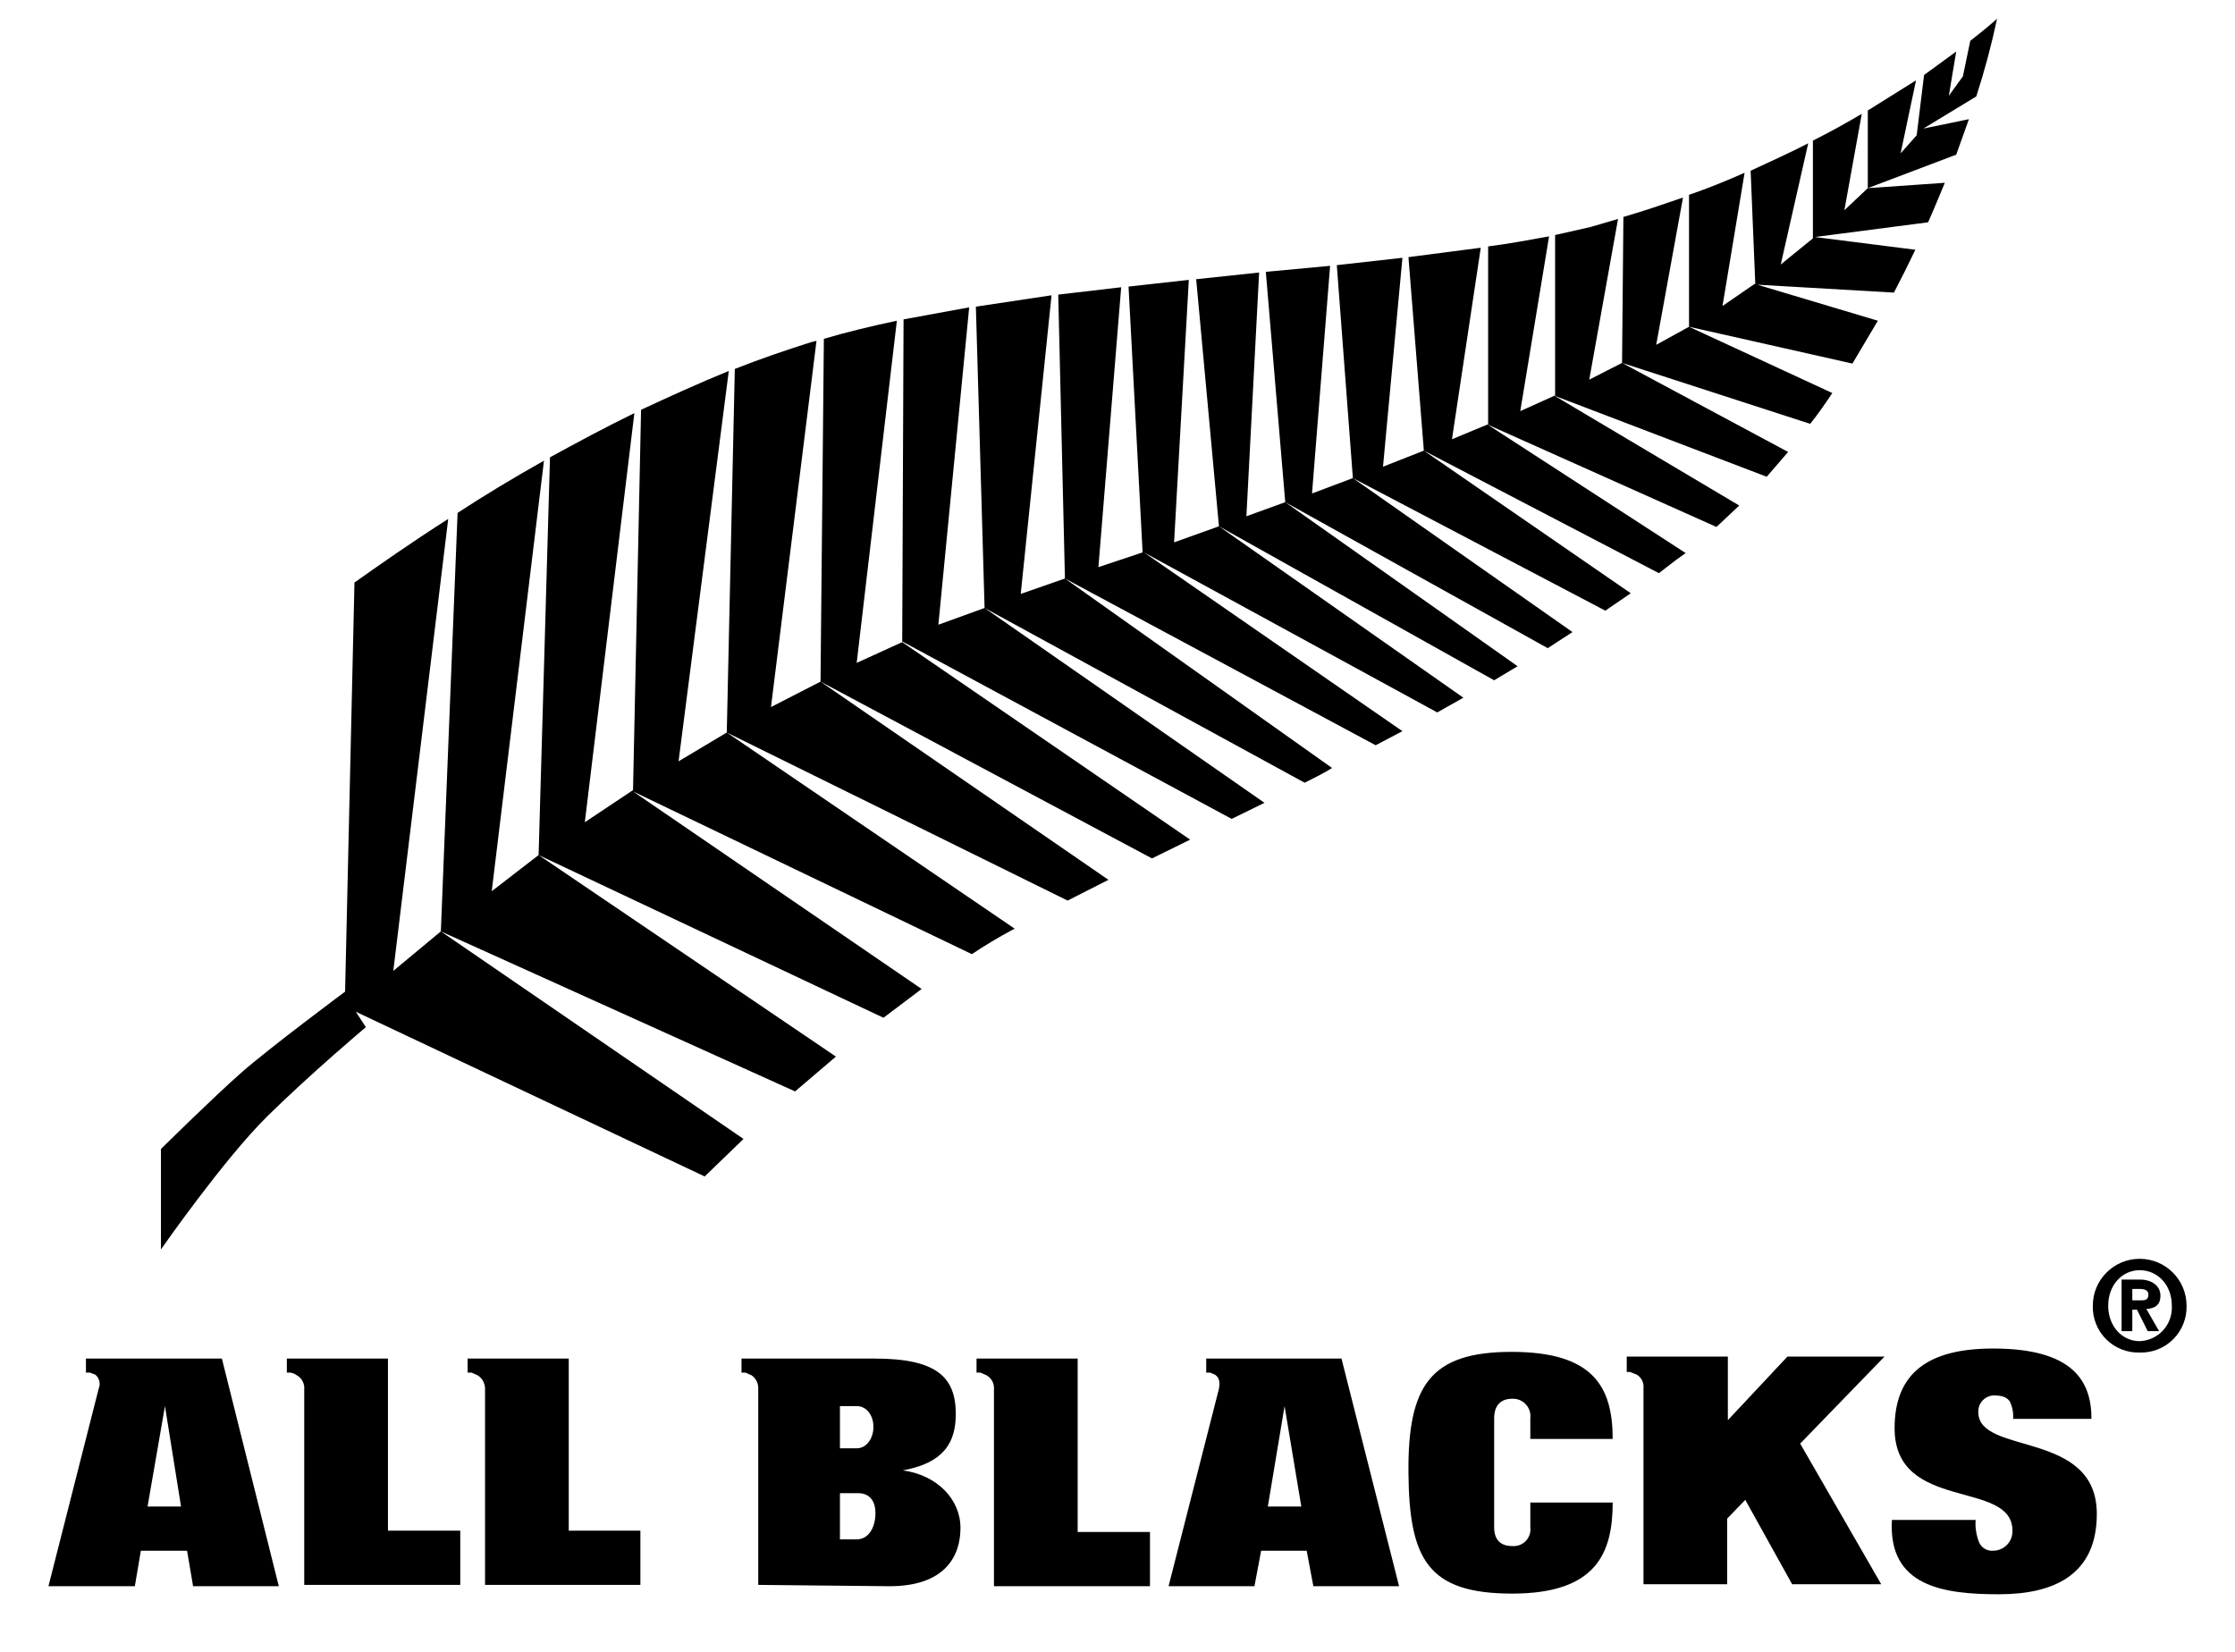
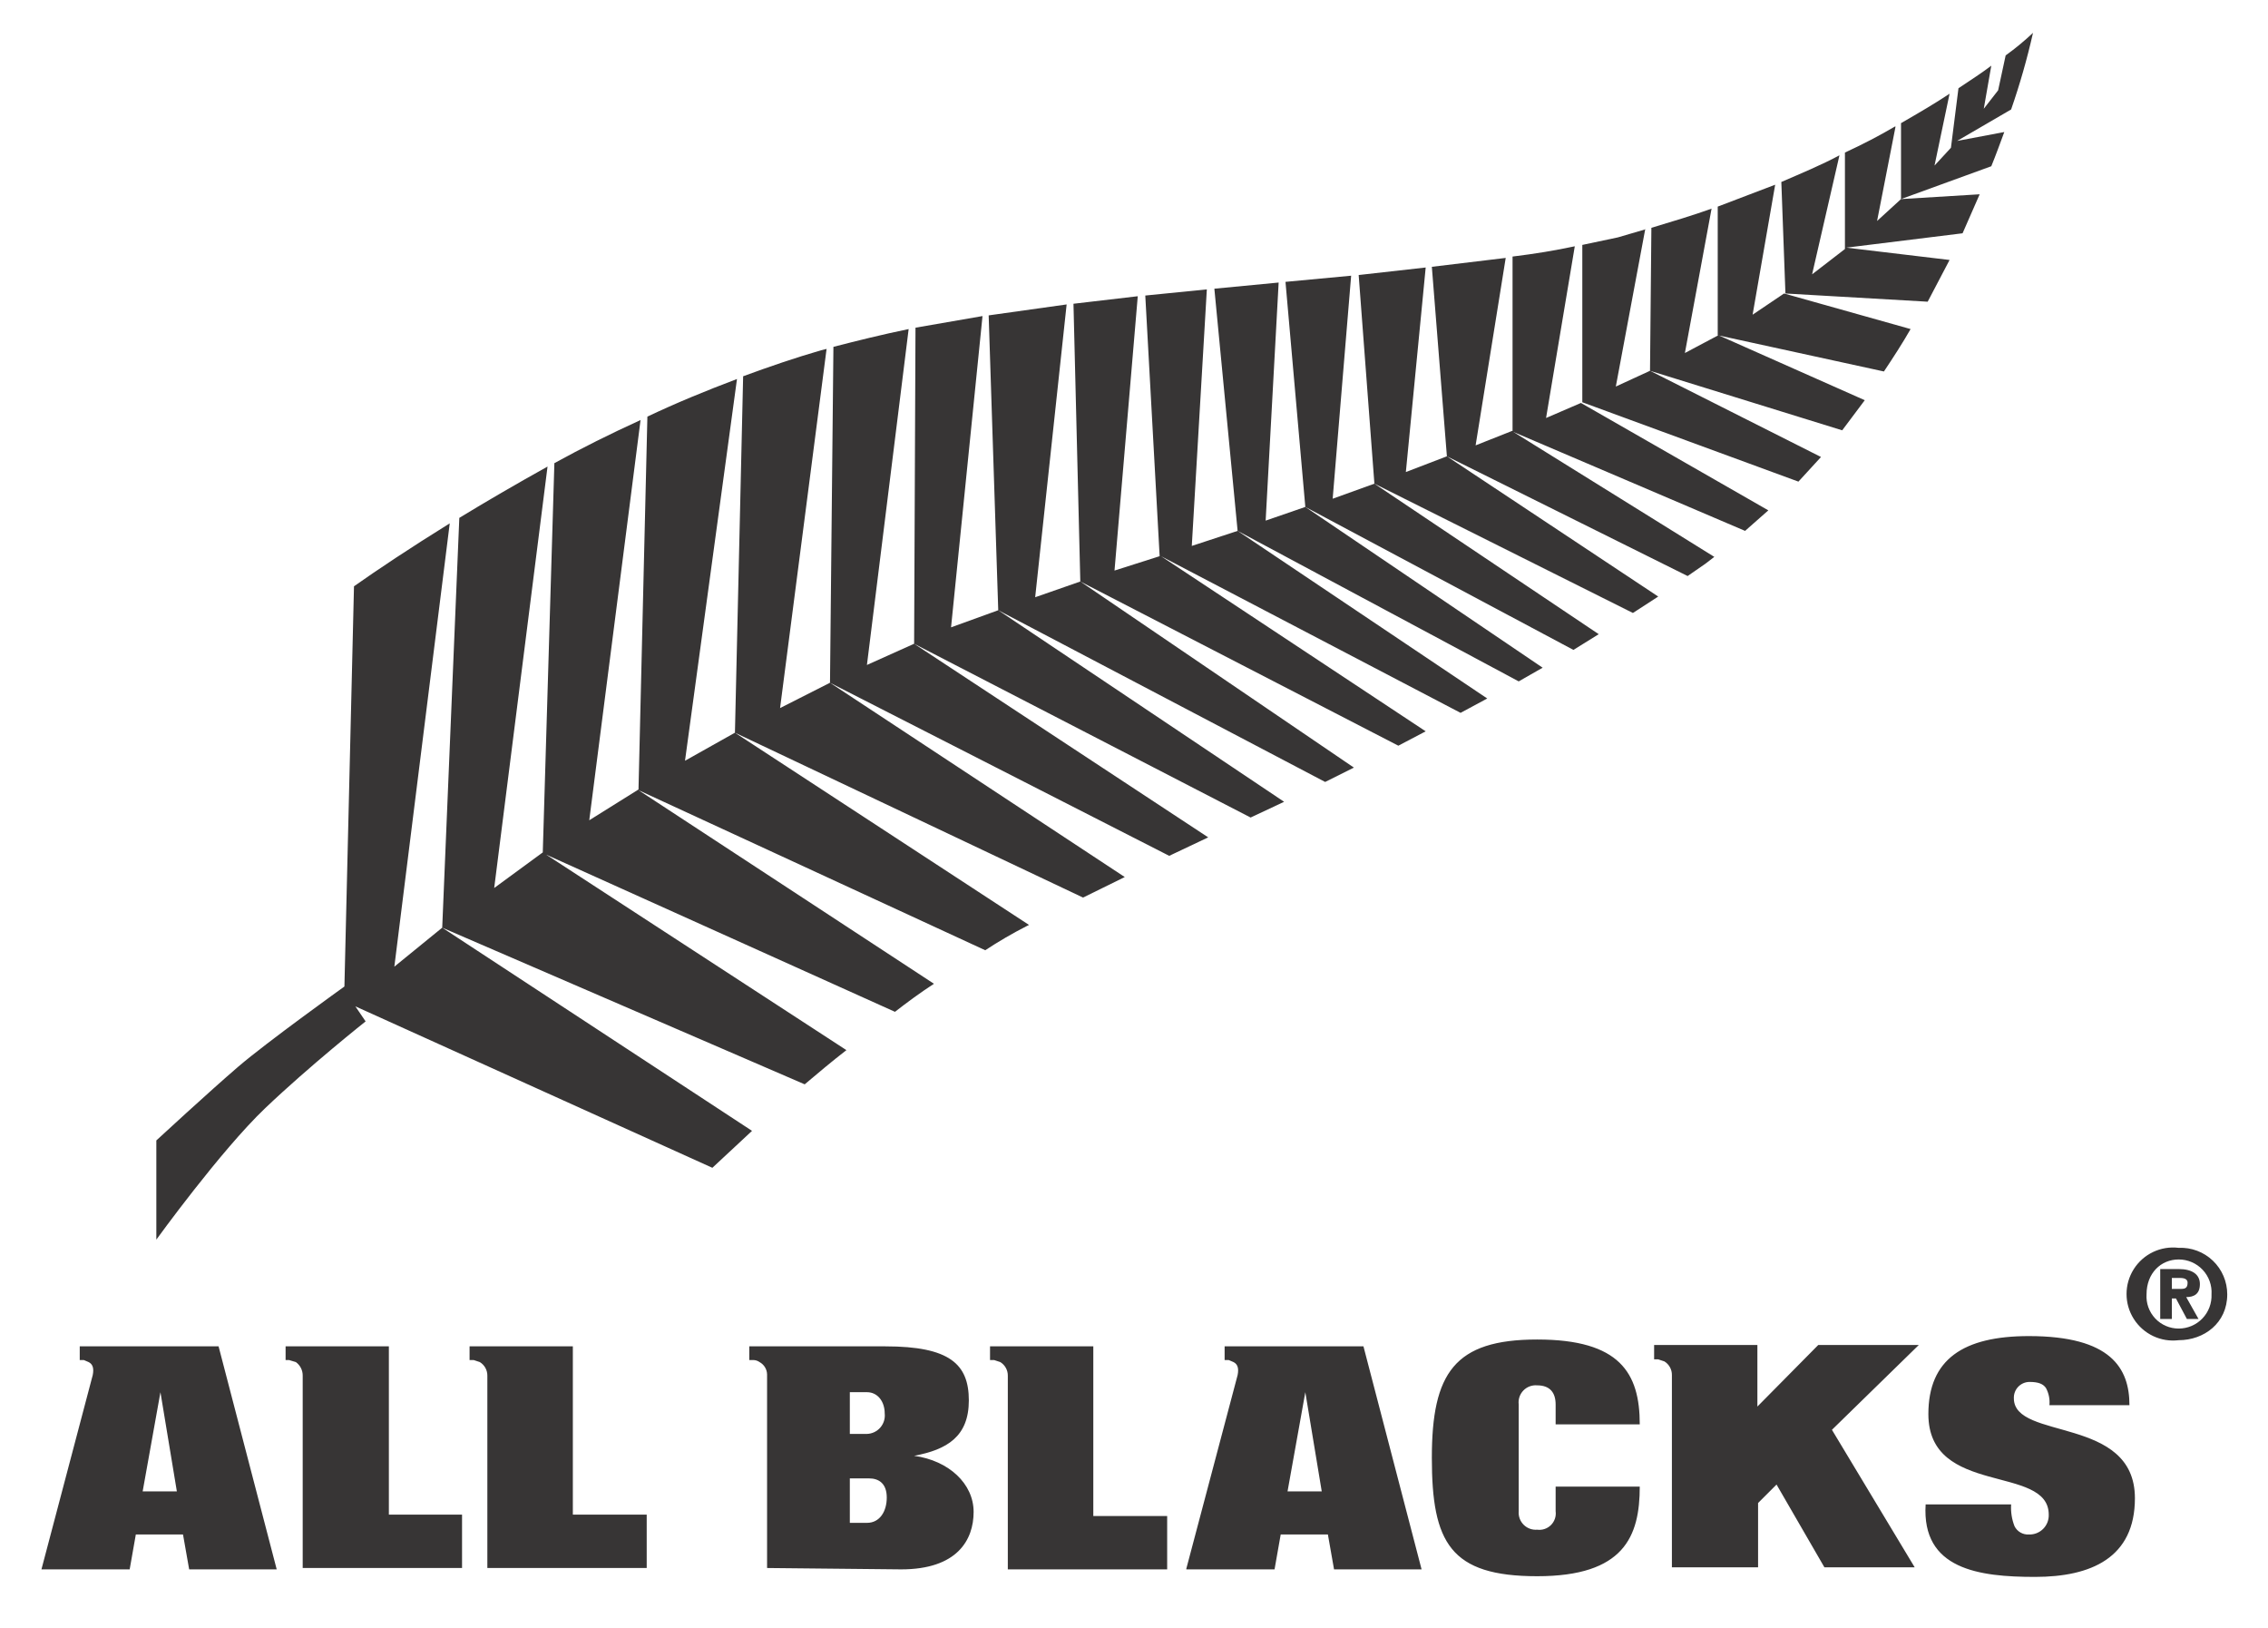
- <svg xmlns="http://www.w3.org/2000/svg" width="4.6in" height="3.4in" viewBox="0 0 329.3 246.7">
-   <path d="M154.8 44.1l-4.6 44.6 6.6-2.3 39.9 28.3c-1.3.8-2.7 1.5-4.1 2.2l-47.8-26.1-1.3-45 11.3-1.7m-23.1 3.8c-3.8.8-7.5 1.7-10.9 2.7l-.5 51.2 49.5 26.4 5.7-2.8-43-29.5-6.8 3.1 6-51.1m10.8-2l-9.8 1.8-.2 48.1 49.2 26.5 4.9-2.4-41.8-29.1-6.9 2.5 4.6-47.4m32.8-4.1l-9 1 2.1 39.7-6.6 2.2 3.4-41.8-9.4 1.1 1 42.4 46.4 24.9 4-2.1-38.6-26.7 43.8 23.9 3.9-2.2-36.5-25.6-6.7 2.4 2.2-39.2m10.5-1.1l-9.4 1 3.4 36.9 41.1 23 3.5-2.1L189.7 75l-5.8 2.1 1.9-36.4M64.7 77.5c-5.8 3.7-10.6 7.1-14 9.5l-1.4 61.1s-11.3 8.4-15.5 12.1-12 11.4-12 11.4v15s9.4-13.5 15.9-19.9 14.7-13.3 14.7-13.3l-1.5-2.3 52.1 24.6 5.8-5.6-45.2-31-7.1 5.9 8.2-67.5M79 68.8q-7.1 4-12.9 7.8l-2.5 62.5 52.9 23.9 6.1-5.2-44.4-30.1-7 5.4L79 68.8m117.4-29.1l-9.6.9 2.9 34.4 39.2 21.8 3.7-2.4-32.8-23-6.1 2.3 2.7-34m-76.7 11.2l-.8.2c-3.8 1.2-7.6 2.5-11.4 4l-1.2 54.3 50.9 25.1 6.1-3.1-43-29.6-7.4 3.8 6.8-54.7m-13.1 4.5c-4.4 1.8-8.8 3.8-13.1 5.8L92.3 118l-7.2 4.8 7.4-61.1c-4.3 2.1-8.6 4.4-12.6 6.6l-1.7 59.4 51.5 24.3 5.7-4.3-43.1-29.5 50.6 24.3q3-2 6-3.6l.4-.2-43-29.3-7.2 4.3 7.5-58.3m151.7-29.6c-2.7 1.2-5.4 2.3-8.3 3.3v19.7l24.4 5.5 3.8-6.4-18.4-5.5-4.8 3.3 3.3-19.9m-9.2 3.7c-2.9 1-5.8 2-8.9 2.9l-.2 21.8 28.1 9.1c1.2-1.5 2.3-3.1 3.3-4.6L250 48.8l-4.9 2.7 4-22M275.8 17c-2.2 1.3-4.7 2.7-7.3 4v14.6l-4.8 3.9 4.1-18.1c-2.7 1.4-5.6 2.7-8.6 4.1l.7 17 20.7 1.2c1.1-2.1 2.2-4.3 3.2-6.4l-15-1.9 16.9-2.2c.9-2 1.7-4 2.5-5.9l-11.5.8-3.5 3.3 2.6-14.4m-36.4 15.7l-4.1 1.2-5.3 1.2v24h-.1l31.7 12.1 3.2-3.7L240 54.2l-4.9 2.5 4.3-24M296 2.8s-1.3 1.2-4 3.3l-1.1 5.3-2.1 2.9 1.1-6.6-4.8 3.5-1.1 9-2.4 2.7 2.3-10.9-7.2 4.5v11.6l13.2-5 1.9-5.3-6.8 1.4 7.9-4.8A115.1 115.1 0 0 0 296 2.8m-88.8 35.7l-9.8 1.1 2.4 31.8 37.7 19.8 3.8-2.6-30.9-21.3-6.1 2.4 2.9-31.2m11.7-1.5l-10.8 1.4 2.3 28.9 35.1 18.3 2.6-2 1.4-1-29.6-19.2-5.3 2.2 4.3-28.6m10.2-1.7c-2.8.5-5.9 1.1-9.1 1.5v26.6h-.1l34.2 15.3 3.4-3.2-27.6-16.4-5.1 2.3 4.3-26.1" />
-   <path fill-rule="evenodd" d="M316.2 195.6h.7l1.6 3.2h1.7l-1.9-3.3c1.3-.1 2.1-.6 2.1-2s-1.2-2.4-3.1-2.4h-2.7v7.7h1.6m0-4.6v-1.7h1.1c.5 0 1.3.1 1.3.8s-.3.9-1 .9zm1.1 7.8a6.8 6.8 0 0 0 7-7 7 7 0 1 0-14 0 6.8 6.8 0 0 0 7 7zm4.8-7a5 5 0 0 1-4.8 5.3c-2.6 0-4.7-2.2-4.7-5.3s2.1-5.3 4.7-5.3 4.8 2.1 4.8 5.3" />
-   <path d="M238.6 214.9h-12.3v-3.1a2.6 2.6 0 0 0-2.7-2.9c-1.9 0-2.7 1.2-2.7 2.9v16.3c0 1.7.8 2.8 2.7 2.8a2.5 2.5 0 0 0 2.7-2.8v-3.7h12.3c0 7.5-2.4 13.6-15 13.6s-15.4-5.1-15.5-18.1 3.3-18 15.4-18 15.1 5.1 15.1 13m-108 22c8.2 0 10.6-4.4 10.6-8.7s-3.5-7.9-8.6-8.6c4.7-.9 7.9-2.9 7.9-8.4s-2.8-8.3-12.1-8.3h-19.9v2.1h.6l.9.4a2.3 2.3 0 0 1 1 1.8v29.5zm-4.7-13.9c1.5 0 2.6.9 2.6 3s-1 3.9-2.8 3.9h-2.5V223zm-2.7-13h2.5c1.5 0 2.5 1.4 2.5 3.1s-1 3.2-2.5 3.2h-2.5V210m23 26.9h23.3v-8.1h-10.8v-25.9h-15.1v2.1h.6l.9.4a2.2 2.2 0 0 1 1.1 2.1v29.2m-103 0h23.3v-8.1H55.7v-25.7H40.6v2.1h.6a2.5 2.5 0 0 1 .9.4 2.2 2.2 0 0 1 1.1 2.1v29.2m27 0h23.2v-8.1H82.7v-25.7H67.6v2.1h.6l.9.4a2.4 2.4 0 0 1 1.1 2.1v29.2m239.9-24.8c0-5.6-2.7-10.5-14.7-10.5-9.6 0-14.7 3.6-14.7 11.9 0 12.6 17.6 7.6 17.6 15.3a2.9 2.9 0 0 1-2.9 3 2.1 2.1 0 0 1-2.1-1.3 7.6 7.6 0 0 1-.5-3.3h-12.5c-.6 10 7.8 11.1 16 11.1s14.6-2.9 14.6-12c0-12.6-17.7-8.7-17.7-15.2a2.4 2.4 0 0 1 2.3-2.5c1.3 0 2 .3 2.4.9a5 5 0 0 1 .5 2.6h11.7m-118 13.1h-5l2.5-15 2.5 15zm-19.8 11.9h12.8l1-5.3h6.8l1 5.3h12.8l-8.6-34h-20.2v2.1h.6l.7.3c.6.4.8 1 .6 2.1l-7.5 29.4M24.8 225h-5l2.6-15 2.4 15zM5 236.9h12.9l.9-5.3h6.9l.9 5.3h12.8l-8.5-34H10.6v2.1h.6l.8.3a1.8 1.8 0 0 1 .5 2.1L5 236.9m235.7-34.1v2.1h.5l1 .4a2.1 2.1 0 0 1 1 2v29.3h12.5v-9.8l2.7-2.8 7 12.6h13.3l-12.1-21 12.6-13h-14.5l-8.9 9.5v-9.5h-15.1" />
+ <svg xmlns="http://www.w3.org/2000/svg" width="4.6in" height="3.3in" viewBox="0 0 329.3 237.9">
+   <defs>
+     <clipPath id="a">
+       <path fill="none" d="M-29.5-77.6h388.3v388.33H-29.5z" />
+     </clipPath>
+   </defs>
+   <g fill="#373535" clip-path="url(#a)">
+     <path d="M154.8 44.5l-4.6 42.8 6.6-2.3 40 27.2-4.2 2.1-47.8-25.1-1.4-43.1 11.4-1.6m-23.1 3.6c-3.9.8-7.5 1.7-11 2.6l-.5 49.1 49.6 25.3 5.7-2.7-43-28.3-6.9 3.1 6.1-49.1m10.8-1.9l-9.8 1.7-.2 46.2 49.2 25.4 4.9-2.3-41.8-28-6.9 2.5 4.6-45.5m32.8-3.9l-9 .9 2.1 38.1-6.6 2.1 3.4-40.1-9.4 1.1 1 40.6 46.5 24 4-2.1-38.7-25.6 43.8 22.9 3.9-2.1-36.5-24.5-6.7 2.2 2.2-37.5m10.5-1l-9.4.9 3.4 35.4 41.1 22 3.5-2-34.7-23.5-5.8 2 1.9-34.8M64.6 76.5c-5.8 3.6-10.6 6.8-14 9.2l-1.4 58.5s-11.3 8.1-15.5 11.7-12 10.8-12 10.8v14.5s9.4-13 15.9-19.2 14.7-12.7 14.7-12.7l-1.5-2.2 52.2 23.6 5.8-5.4-45.3-29.7-7 5.7 8.1-64.8m14.3-8.3q-7 3.9-12.9 7.5l-2.5 59.9 53 22.9c1.9-1.6 3.9-3.3 6.1-5l-44.4-28.9-7.1 5.2 7.8-61.6m117.5-27.9l-9.6.9 2.9 32.9L228.9 95l3.7-2.3-32.8-22-6.1 2.2 2.7-32.6M119.7 51l-.8.2c-3.8 1.1-7.6 2.4-11.4 3.8l-1.2 52.1 50.9 24.1 6.1-3-43.1-28.4-7.3 3.7 6.8-52.5m-13.1 4.4c-4.5 1.7-8.9 3.5-13.1 5.5l-1.3 54.5-7.2 4.5 7.5-58.5q-6.6 3-12.6 6.3l-1.7 57 51.5 23.2c1.8-1.4 3.7-2.8 5.7-4.1l-43.2-28.3 50.7 23.4a62.1 62.1 0 0 1 6-3.5l.4-.2-43-28.1-7.3 4.1 7.6-55.8M258.4 27l-8.4 3.2V49l24.3 5.3c1.4-2.1 2.7-4.1 3.9-6.2l-18.5-5.2-4.6 3.1 3.3-19m-9.3 3.5c-2.8 1-5.8 1.9-8.8 2.8l-.2 20.9 28.1 8.7 3.3-4.4-21.4-9.5-4.9 2.6 3.9-21.1m26.8-12c-2.2 1.3-4.7 2.6-7.3 3.8v14.1l-4.8 3.7 4-17.4c-2.6 1.4-5.5 2.6-8.5 3.9l.6 16.3 20.8 1.2 3.2-6.1-15.1-1.8 17-2.1 2.5-5.7-11.5.7-3.5 3.2 2.7-13.8m-36.5 15l-4.1 1.2-5.2 1.1v23l31.6 11.6 3.3-3.6-25-12.6-5 2.3 4.3-23m56.7-28.7a39.1 39.1 0 0 1-4 3.3l-1.1 5.1-2.1 2.7 1.1-6.3c-1.3 1-3 2.1-4.8 3.3l-1.1 8.7-2.4 2.6 2.2-10.5c-2.1 1.4-4.5 2.8-7.1 4.3v11.1l13.2-4.8c.7-1.7 1.3-3.4 1.9-5l-6.9 1.3 7.9-4.6a103.7 103.7 0 0 0 3.2-11.2m-88.8 34.3l-9.8 1.1 2.3 30.5 37.8 18.9 3.7-2.4-30.9-20.5-6 2.3 2.9-29.9m11.7-1.4L208.2 39l2.2 27.7 35.2 17.5 2.6-1.8 1.3-1L219.9 63l-5.3 2.1 4.4-27.4m10.1-1.7c-2.8.6-5.8 1.1-9.1 1.5V63h-.2L254 77.6l3.4-3L230 58.9l-5.1 2.2 4.2-25.1" />
+     <path fill-rule="evenodd" d="M316.4 189.8h.6l1.6 3h1.7l-1.8-3.2c1.2 0 2-.5 2-1.9s-1.1-2.2-3.1-2.2h-2.7v7.3h1.7m0-4.4v-1.6h1c.5 0 1.3 0 1.3.7s-.3.9-.9.9zm1 7.5c3.7 0 7.1-2.5 7.1-6.7a6.8 6.8 0 0 0-7.1-6.8 6.8 6.8 0 1 0 0 13.5m4.8-6.7a4.8 4.8 0 0 1-4.8 5 4.7 4.7 0 0 1-4.7-5c0-3.1 2.1-5.1 4.7-5.1a4.8 4.8 0 0 1 4.8 5.1" />
+     <path d="M238.6 208.2h-12.3v-2.9c0-1.7-.8-2.8-2.7-2.8a2.5 2.5 0 0 0-2.7 2.8v15.6a2.5 2.5 0 0 0 2.7 2.7 2.4 2.4 0 0 0 2.7-2.7v-3.6h12.3c0 7.3-2.3 13.1-15 13.1s-15.4-4.9-15.4-17.3 3.3-17.3 15.4-17.3 15 4.9 15 12.4m-108 21.2c8.2 0 10.6-4.3 10.6-8.4s-3.6-7.5-8.7-8.2c4.8-.9 8-2.8 8-8.1s-2.8-7.9-12.2-7.9h-19.9v2h.6a1.6 1.6 0 0 1 .9.3 2.1 2.1 0 0 1 1.1 1.8v28.3zm-4.7-13.3c1.5 0 2.6.8 2.6 2.8s-1 3.7-2.9 3.7h-2.5v-6.5zm-2.8-12.6h2.5c1.6 0 2.6 1.4 2.6 3.1a2.7 2.7 0 0 1-2.6 3h-2.5v-6.1m23.1 25.9h23.3v-7.8h-10.8v-24.8h-15.1v2h.6l.9.3a2.3 2.3 0 0 1 1.1 2v28.1m-103.1 0h23.3v-7.8H55.7v-24.6H40.6v2h.5l1 .3a2.4 2.4 0 0 1 1 2v28.1m27 0h23.3v-7.8H82.6v-24.6H67.5v2h.6l.9.3a2.3 2.3 0 0 1 1.1 2v28.1m240.1-23.8c0-5.4-2.7-10.1-14.7-10.1-9.6 0-14.7 3.4-14.7 11.4 0 12.1 17.6 7.3 17.6 14.7a2.8 2.8 0 0 1-2.9 2.9 2.2 2.2 0 0 1-2.1-1.2 7.4 7.4 0 0 1-.5-3.2h-12.5c-.6 9.5 7.8 10.6 16 10.6S311 227.7 311 219c0-12.1-17.7-8.4-17.7-14.6a2.3 2.3 0 0 1 2.3-2.4c1.3 0 2 .3 2.4.9a4.4 4.4 0 0 1 .5 2.5h11.7M192.1 218h-5l2.6-14.5zm-19.8 11.4h12.9l.9-5.1h6.9l.9 5.1h12.8l-8.5-32.6h-20.3v2h.6l.7.3c.6.3.8.9.6 1.9l-7.5 28.3M24.7 218h-5l2.6-14.5zM4.9 229.4h12.9l.9-5.1h6.9l.9 5.1h12.8l-8.5-32.6H10.5v2h.6l.7.3c.6.3.8.9.6 1.9l-7.5 28.4m235.8-32.8v2.1h.6l.9.3a2.3 2.3 0 0 1 1.1 2v28.1h12.6v-9.4l2.7-2.7 7 12.1h13.2L266.7 209l12.7-12.4h-14.7l-8.9 9v-9h-15.1" />
+   </g>
</svg>
